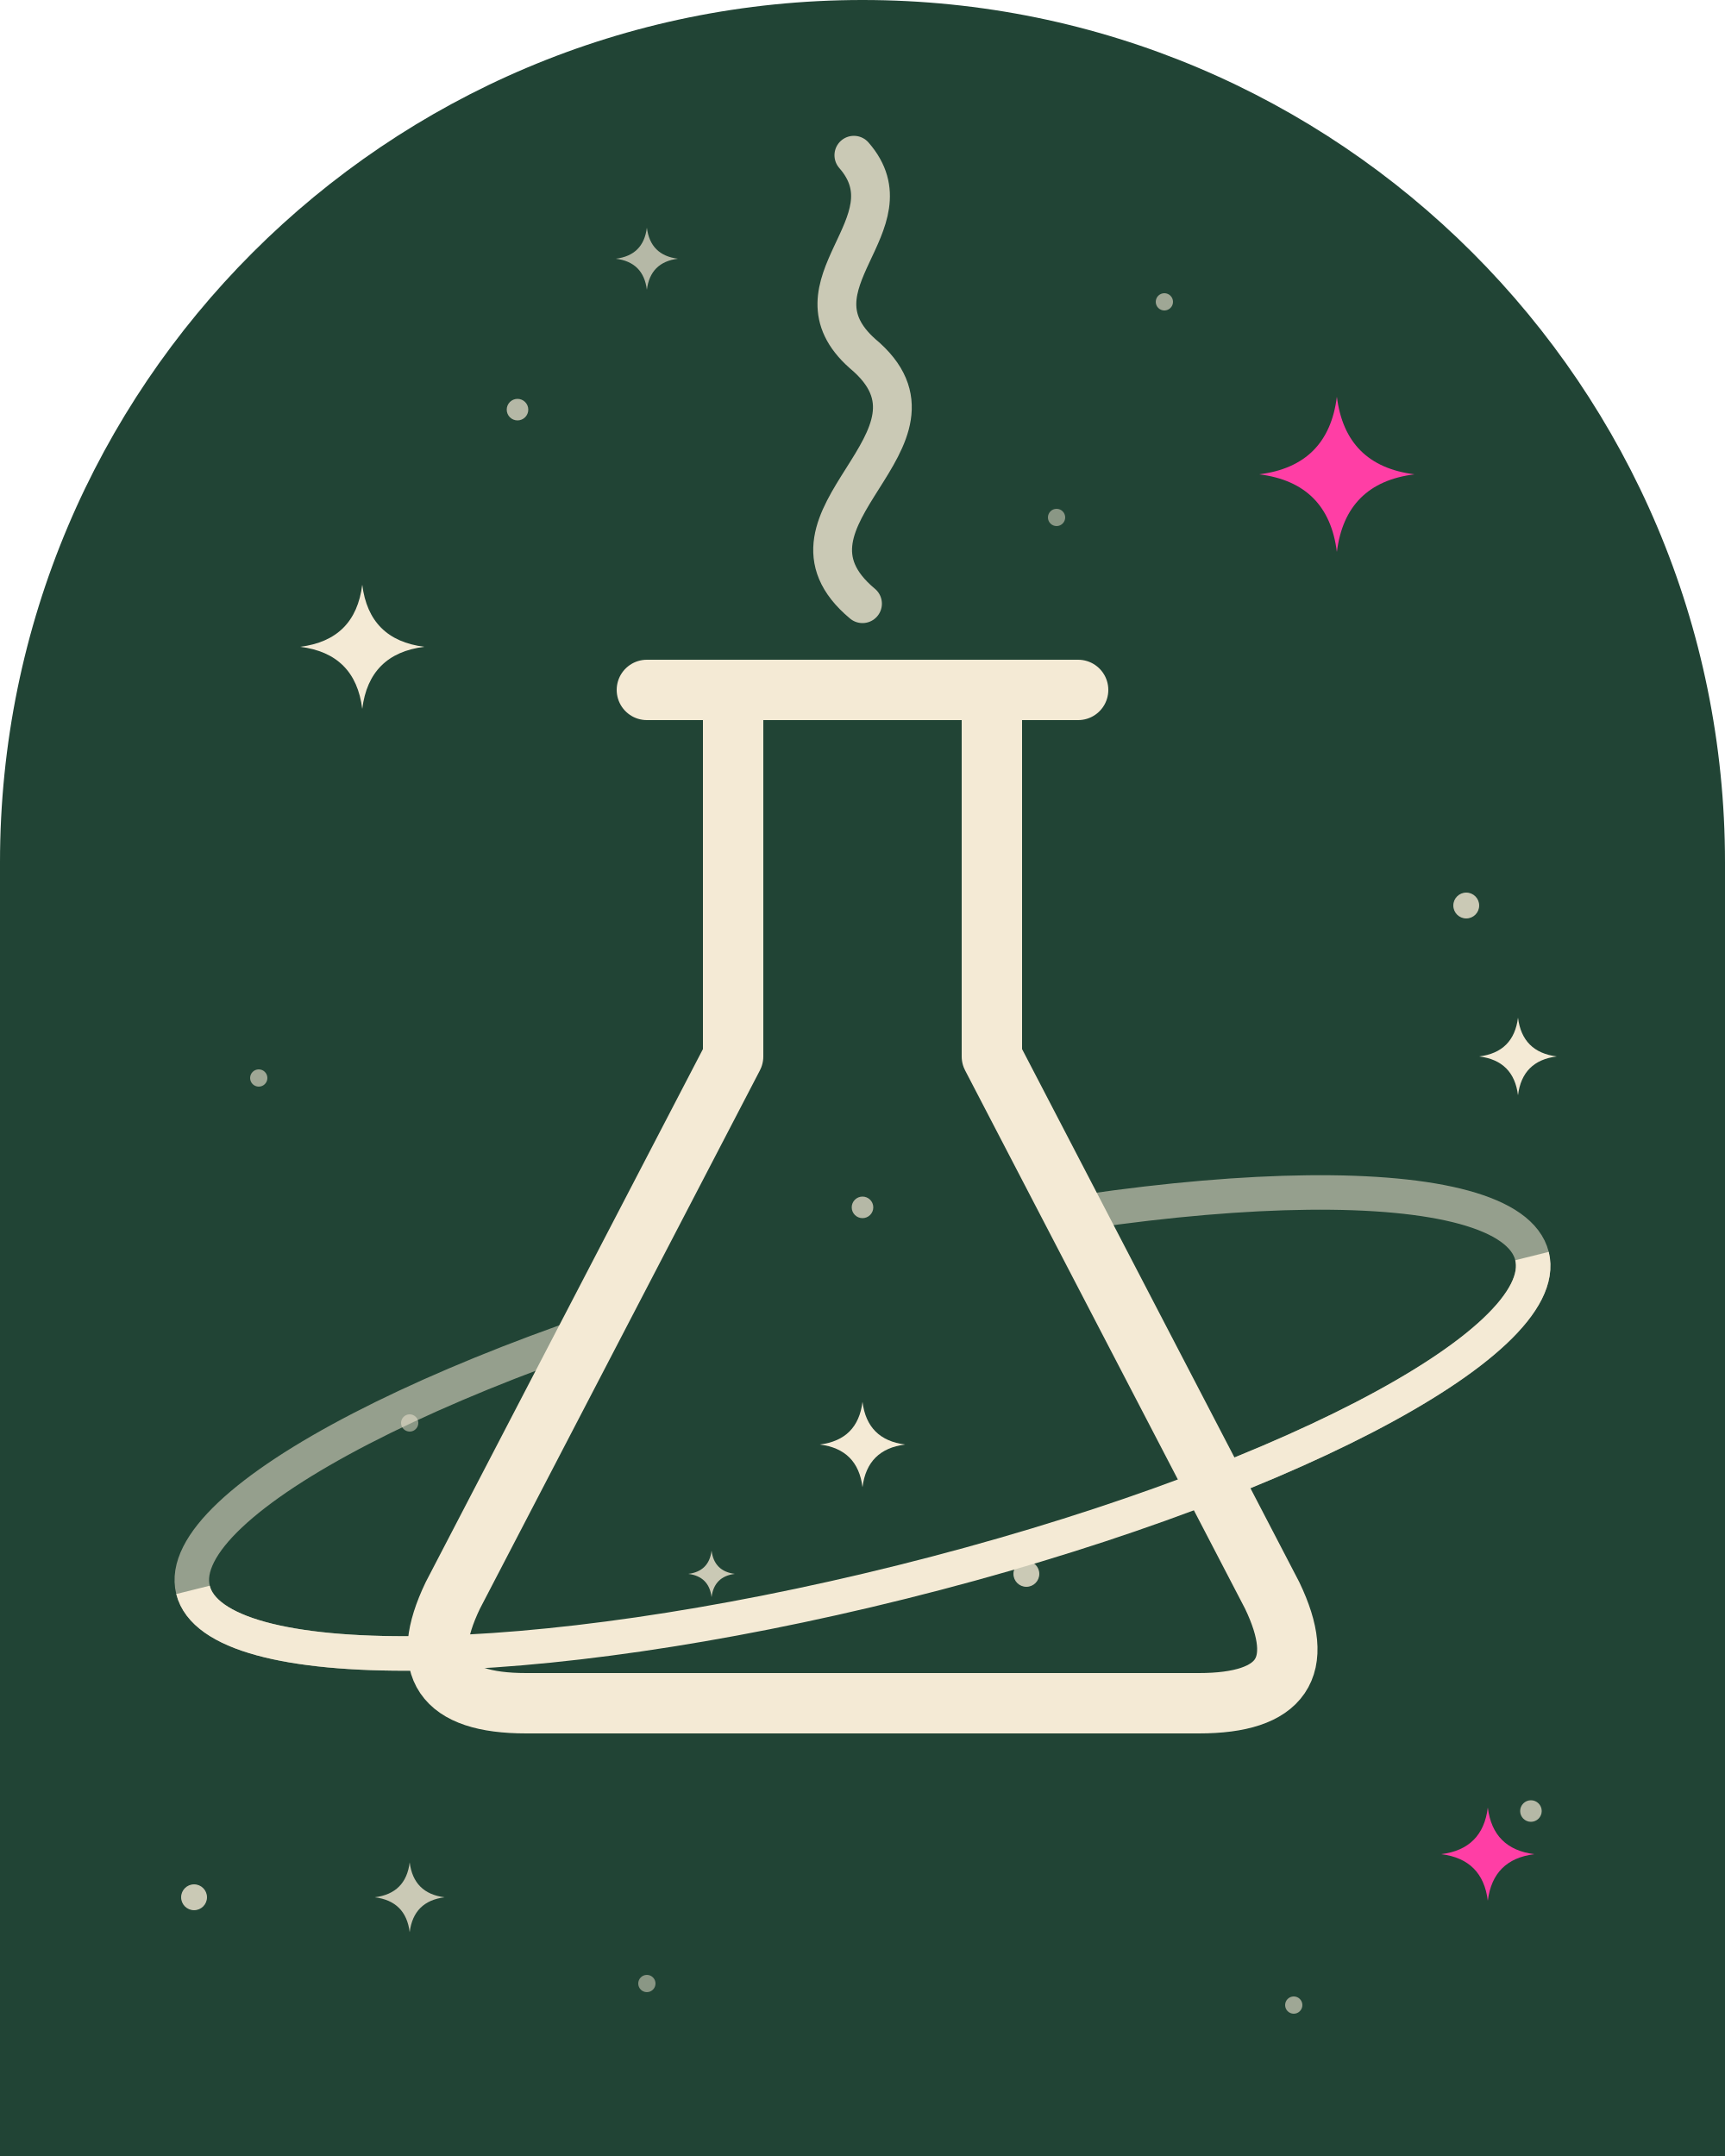
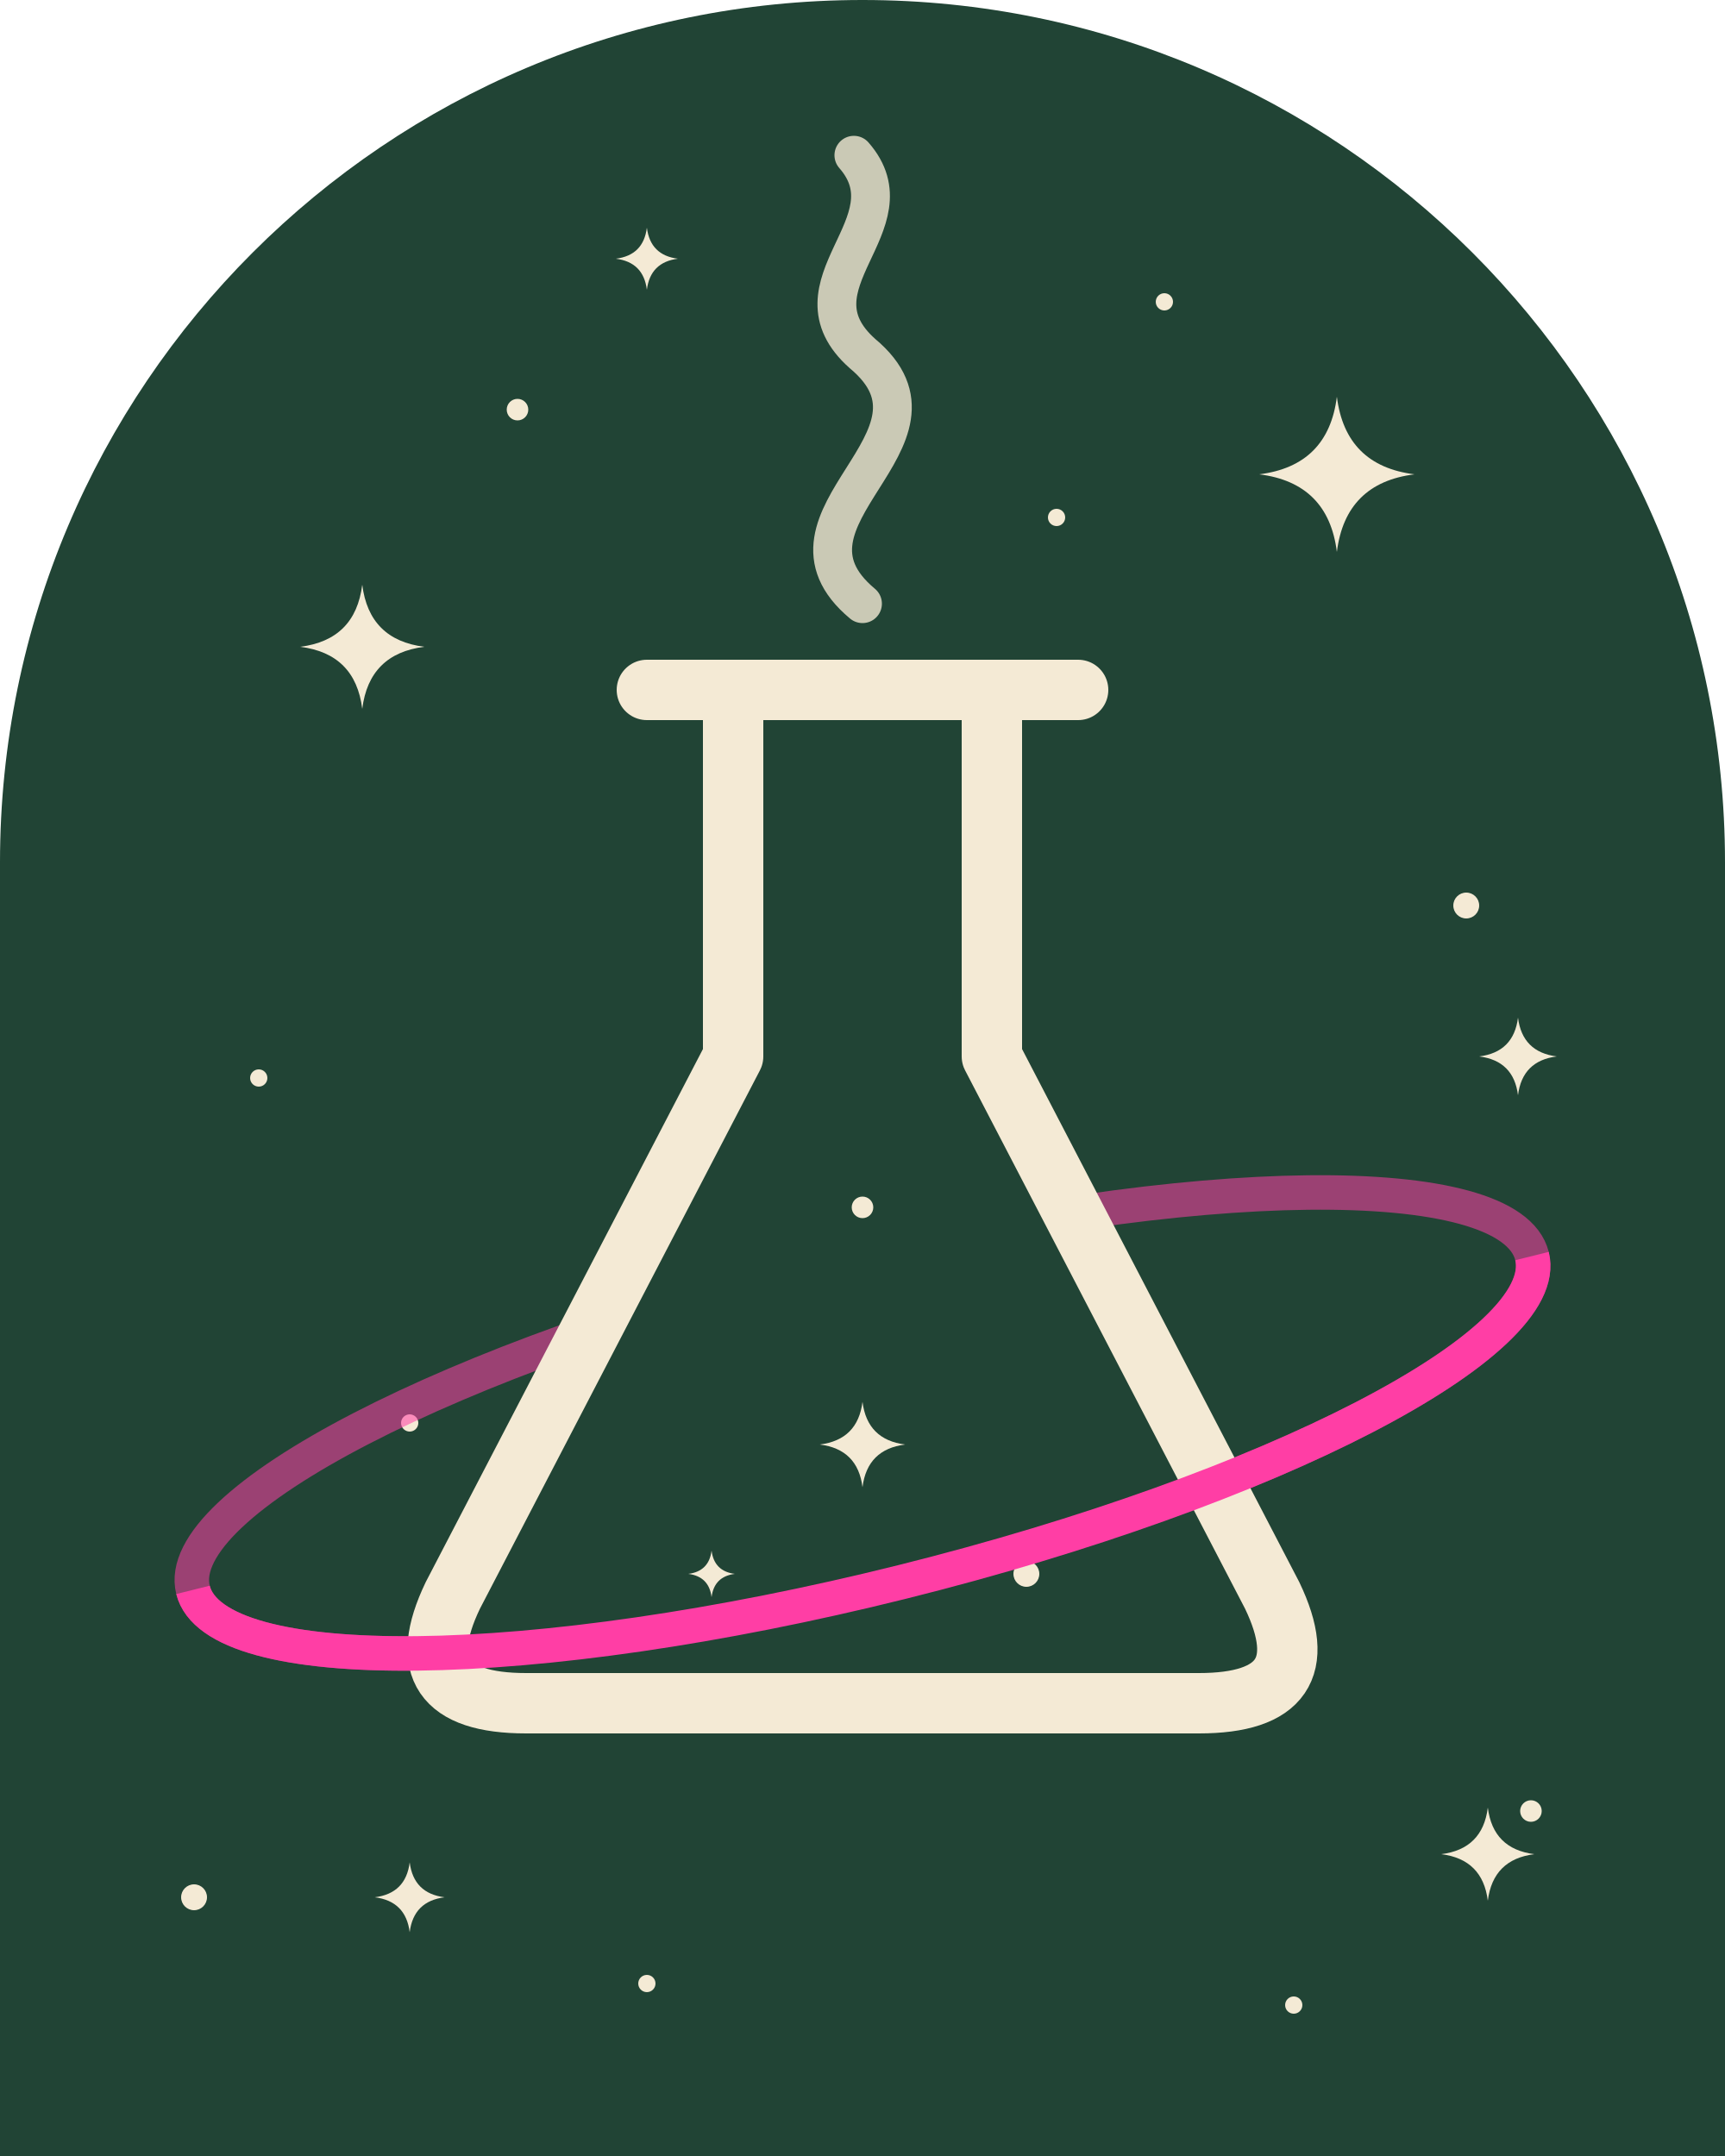
<svg xmlns="http://www.w3.org/2000/svg" viewBox="0 0 400 500" role="img" aria-label="MoraesLab logo">
  <defs>
    <path id="flask" d="M170,160 V245 L105,370 Q93,395 122,395 H278 Q307,395 295,370 L230,245 V160" />
    <path id="spark" d="M0,-18 Q2,-2 18,0 Q2,2 0,18 Q-2,2 -18,0 Q-2,-2 0,-18 Z" />
  </defs>
  <path d="M0,500 V200 A200,200 0 0 1 400,200 V500 Z" fill="#214435" />
  <g fill="#F4EAD5">
-     <circle cx="120" cy="95" r="2.5" opacity=".7" />
-     <circle cx="270" cy="70" r="2" opacity=".6" />
-     <circle cx="340" cy="210" r="3" opacity=".8" />
-     <circle cx="60" cy="250" r="2" opacity=".6" />
-     <circle cx="355" cy="420" r="2.5" opacity=".7" />
-     <circle cx="45" cy="440" r="3" opacity=".8" />
-     <circle cx="150" cy="460" r="2" opacity=".5" />
-     <circle cx="300" cy="465" r="2" opacity=".6" />
-     <circle cx="245" cy="120" r="2" opacity=".5" />
-     <circle cx="95" cy="330" r="2" opacity=".5" />
+     <circle cx="120" cy="95" r="2.5" />
+     <circle cx="270" cy="70" r="2" />
+     <circle cx="340" cy="210" r="3" />
+     <circle cx="60" cy="250" r="2" />
+     <circle cx="355" cy="420" r="2.5" />
+     <circle cx="45" cy="440" r="3" />
+     <circle cx="150" cy="460" r="2" />
+     <circle cx="300" cy="465" r="2" />
+     <circle cx="245" cy="120" r="2" />
+     <circle cx="95" cy="330" r="2" />
  </g>
  <use href="#spark" transform="translate(84 150) scale(.8)" fill="#F4EAD5" />
  <use href="#spark" transform="translate(352 245) scale(.5)" fill="#F4EAD5" />
-   <use href="#spark" transform="translate(95 440) scale(.45)" fill="#F4EAD5" opacity=".8" />
-   <use href="#spark" transform="translate(150 60) scale(.4)" fill="#F4EAD5" opacity=".7" />
-   <use href="#spark" transform="translate(345 430) scale(.6)" fill="#FF3EA5" />
-   <use href="#spark" transform="translate(310 110)" fill="#FF3EA5" />
-   <ellipse cx="200" cy="330" rx="160" ry="38" transform="rotate(-14 200 330)" fill="none" stroke="#F4EAD5" stroke-width="8" opacity=".55" />
+   <use href="#spark" transform="translate(95 440) scale(.45)" fill="#F4EAD5" />
+   <use href="#spark" transform="translate(150 60) scale(.4)" fill="#F4EAD5" />
+   <use href="#spark" transform="translate(345 430) scale(.6)" fill="#F4EAD5" />
+   <use href="#spark" transform="translate(310 110)" fill="#F4EAD5" />
+   <ellipse cx="200" cy="330" rx="160" ry="38" transform="rotate(-14 200 330)" fill="none" stroke="#FF3EA5" stroke-width="8" opacity=".55" />
  <use href="#flask" fill="#214435" stroke="#F4EAD5" stroke-width="14" stroke-linejoin="round" stroke-linecap="round" />
  <path d="M150,160 H250" stroke="#F4EAD5" stroke-width="14" stroke-linecap="round" />
  <use href="#spark" transform="translate(200 335) scale(.55)" fill="#F4EAD5" />
-   <use href="#spark" transform="translate(165 365) scale(.3)" fill="#F4EAD5" opacity=".8" />
-   <circle cx="238" cy="365" r="3" fill="#F4EAD5" opacity=".8" />
-   <circle cx="200" cy="280" r="2.5" fill="#F4EAD5" opacity=".7" />
-   <path d="M40,330 A160,38 0 0 0 360,330" transform="rotate(-14 200 330)" fill="none" stroke="#F4EAD5" stroke-width="8" />
+   <use href="#spark" transform="translate(165 365) scale(.3)" fill="#F4EAD5" />
+   <circle cx="238" cy="365" r="3" fill="#F4EAD5" />
+   <circle cx="200" cy="280" r="2.5" fill="#F4EAD5" />
+   <path d="M40,330 A160,38 0 0 0 360,330" transform="rotate(-14 200 330)" fill="none" stroke="#FF3EA5" stroke-width="8" />
  <path d="M200,140 C176,120 224,102 200,82 C182,66 212,52 198,36" fill="none" stroke="#F4EAD5" stroke-width="9" stroke-linecap="round" opacity=".8" />
</svg>
